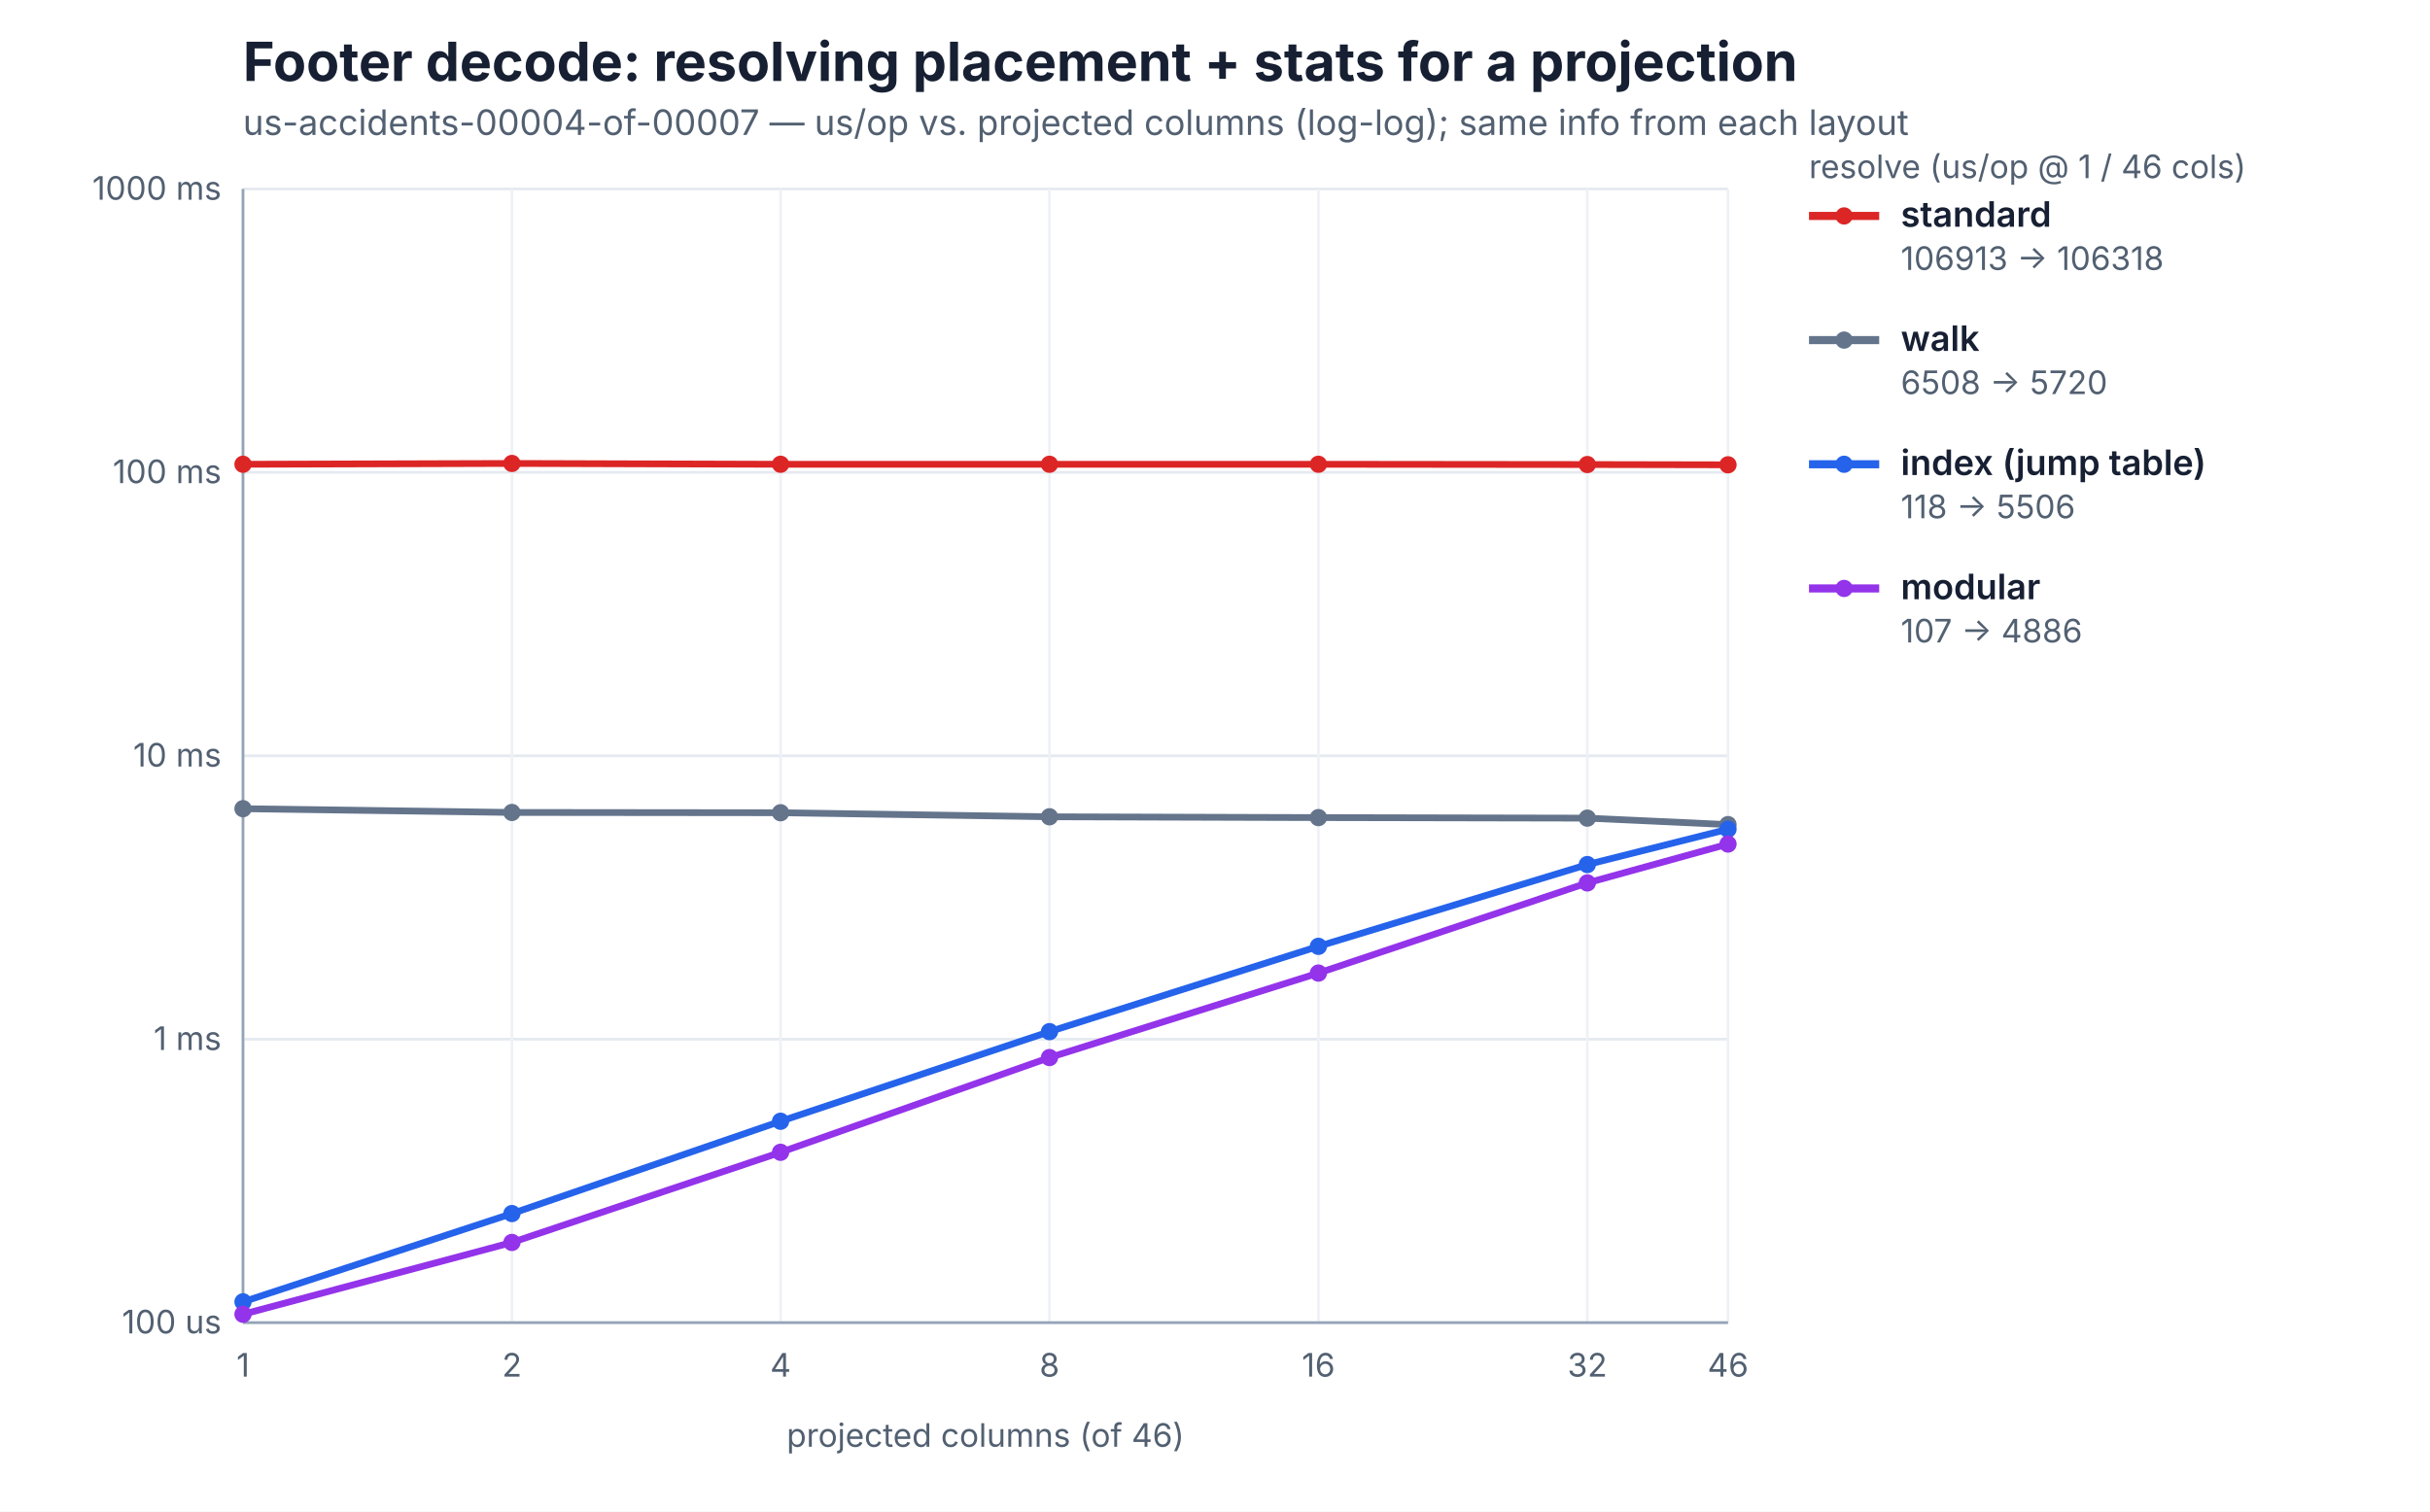
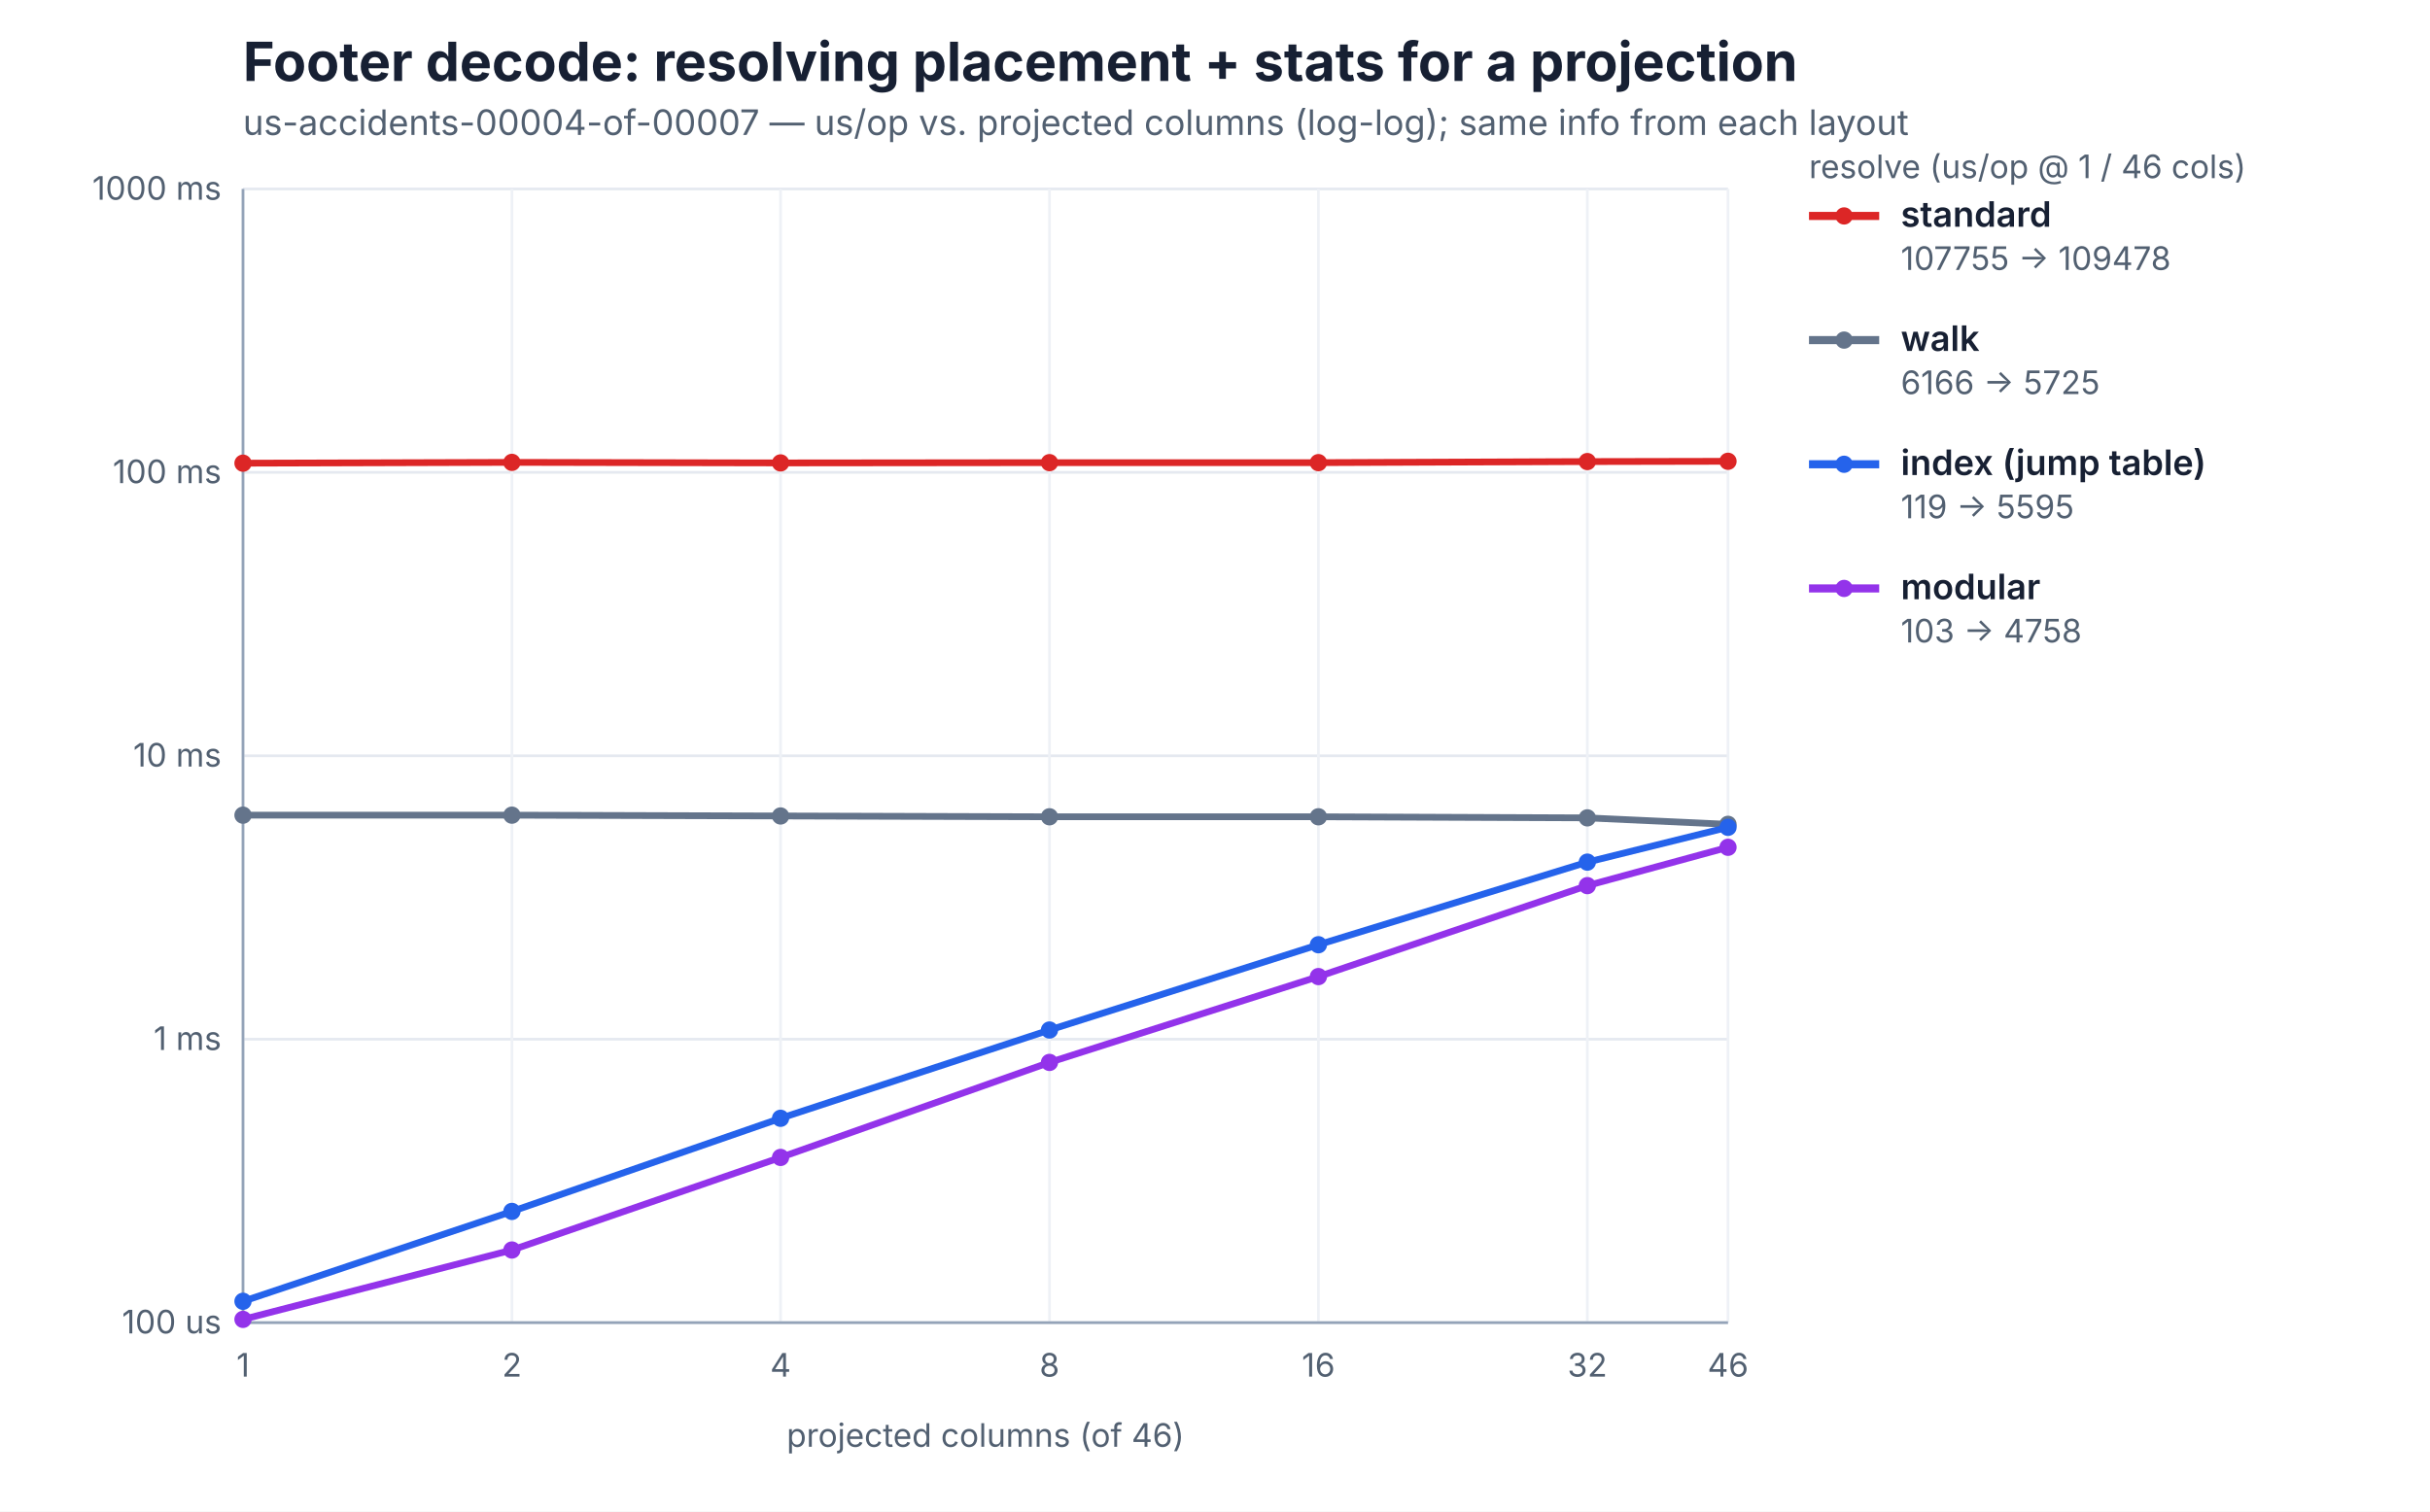
<svg xmlns="http://www.w3.org/2000/svg" width="900" height="560" viewBox="0 0 900 560">
  <rect width="100%" height="100%" fill="#ffffff" />
  <style>text{font-family:system-ui,-apple-system,sans-serif;fill:#172033}.title{font-size:20px;font-weight:700}.sub{font-size:13px;fill:#526071}.ax{font-size:12px;fill:#526071}.leg{font-size:13px;font-weight:600}</style>
  <text class="title" x="90" y="30">Footer decode: resolving placement + stats for a projection</text>
  <text class="sub" x="90" y="50">us-accidents-00004-of-00007  —  us/op vs. projected columns (log-log); same info from each layout</text>
  <line x1="90" y1="490.0" x2="640" y2="490.0" stroke="#e5e9f0" />
  <text class="ax" x="82" y="494.0" text-anchor="end">100 us</text>
  <line x1="90" y1="385.0" x2="640" y2="385.0" stroke="#e5e9f0" />
  <text class="ax" x="82" y="389.0" text-anchor="end">1 ms</text>
  <line x1="90" y1="280.0" x2="640" y2="280.0" stroke="#e5e9f0" />
  <text class="ax" x="82" y="284.0" text-anchor="end">10 ms</text>
  <line x1="90" y1="175.0" x2="640" y2="175.0" stroke="#e5e9f0" />
  <text class="ax" x="82" y="179.0" text-anchor="end">100 ms</text>
  <line x1="90" y1="70.0" x2="640" y2="70.0" stroke="#e5e9f0" />
  <text class="ax" x="82" y="74.0" text-anchor="end">1000 ms</text>
  <line x1="90.0" y1="70" x2="90.0" y2="490" stroke="#eef1f6" />
  <text class="ax" x="90.0" y="510" text-anchor="middle">1</text>
  <line x1="189.6" y1="70" x2="189.6" y2="490" stroke="#eef1f6" />
  <text class="ax" x="189.6" y="510" text-anchor="middle">2</text>
  <line x1="289.1" y1="70" x2="289.1" y2="490" stroke="#eef1f6" />
  <text class="ax" x="289.1" y="510" text-anchor="middle">4</text>
  <line x1="388.7" y1="70" x2="388.7" y2="490" stroke="#eef1f6" />
  <text class="ax" x="388.7" y="510" text-anchor="middle">8</text>
  <line x1="488.3" y1="70" x2="488.3" y2="490" stroke="#eef1f6" />
  <text class="ax" x="488.3" y="510" text-anchor="middle">16</text>
  <line x1="587.9" y1="70" x2="587.9" y2="490" stroke="#eef1f6" />
  <text class="ax" x="587.9" y="510" text-anchor="middle">32</text>
  <line x1="640.0" y1="70" x2="640.0" y2="490" stroke="#eef1f6" />
  <text class="ax" x="640.0" y="510" text-anchor="middle">46</text>
  <text class="ax" x="365.0" y="536" text-anchor="middle">projected columns (of 46)</text>
  <line x1="90" y1="70" x2="90" y2="490" stroke="#94a3b8" />
  <line x1="90" y1="490" x2="640" y2="490" stroke="#94a3b8" />
-   <polyline points="90.0,172.0 189.6,171.7 289.1,172.0 388.7,172.0 488.3,172.0 587.9,172.1 640.0,172.2" fill="none" stroke="#dc2626" stroke-width="2.5" />
-   <circle cx="90.0" cy="172.0" r="3.2" fill="#dc2626" />
-   <circle cx="189.6" cy="171.7" r="3.2" fill="#dc2626" />
-   <circle cx="289.1" cy="172.0" r="3.2" fill="#dc2626" />
-   <circle cx="388.7" cy="172.0" r="3.2" fill="#dc2626" />
-   <circle cx="488.3" cy="172.0" r="3.2" fill="#dc2626" />
-   <circle cx="587.9" cy="172.1" r="3.2" fill="#dc2626" />
-   <circle cx="640.0" cy="172.2" r="3.2" fill="#dc2626" />
-   <polyline points="90.0,299.6 189.6,301.0 289.1,301.1 388.7,302.6 488.3,302.9 587.9,303.1 640.0,305.5" fill="none" stroke="#64748b" stroke-width="2.5" />
-   <circle cx="90.0" cy="299.6" r="3.2" fill="#64748b" />
-   <circle cx="189.6" cy="301.0" r="3.2" fill="#64748b" />
-   <circle cx="289.1" cy="301.1" r="3.2" fill="#64748b" />
+   <polyline points="90.0,171.6 189.6,171.3 289.1,171.5 388.7,171.4 488.3,171.4 587.9,171.0 640.0,170.9" fill="none" stroke="#dc2626" stroke-width="2.5" />
+   <circle cx="90.0" cy="171.6" r="3.2" fill="#dc2626" />
+   <circle cx="189.6" cy="171.3" r="3.2" fill="#dc2626" />
+   <circle cx="289.1" cy="171.5" r="3.2" fill="#dc2626" />
+   <circle cx="388.7" cy="171.4" r="3.2" fill="#dc2626" />
+   <circle cx="488.3" cy="171.4" r="3.2" fill="#dc2626" />
+   <circle cx="587.9" cy="171.0" r="3.2" fill="#dc2626" />
+   <circle cx="640.0" cy="170.9" r="3.2" fill="#dc2626" />
+   <polyline points="90.0,302.0 189.6,302.0 289.1,302.3 388.7,302.6 488.3,302.6 587.9,303.0 640.0,305.4" fill="none" stroke="#64748b" stroke-width="2.5" />
+   <circle cx="90.0" cy="302.0" r="3.2" fill="#64748b" />
+   <circle cx="189.6" cy="302.0" r="3.2" fill="#64748b" />
+   <circle cx="289.1" cy="302.3" r="3.2" fill="#64748b" />
  <circle cx="388.7" cy="302.6" r="3.2" fill="#64748b" />
-   <circle cx="488.3" cy="302.9" r="3.2" fill="#64748b" />
-   <circle cx="587.9" cy="303.1" r="3.2" fill="#64748b" />
-   <circle cx="640.0" cy="305.5" r="3.2" fill="#64748b" />
-   <polyline points="90.0,482.3 189.6,449.6 289.1,415.4 388.7,382.2 488.3,350.6 587.9,320.3 640.0,307.2" fill="none" stroke="#2563eb" stroke-width="2.5" />
-   <circle cx="90.0" cy="482.3" r="3.2" fill="#2563eb" />
-   <circle cx="189.6" cy="449.6" r="3.2" fill="#2563eb" />
-   <circle cx="289.1" cy="415.4" r="3.2" fill="#2563eb" />
-   <circle cx="388.7" cy="382.2" r="3.2" fill="#2563eb" />
-   <circle cx="488.3" cy="350.6" r="3.2" fill="#2563eb" />
-   <circle cx="587.9" cy="320.3" r="3.2" fill="#2563eb" />
-   <circle cx="640.0" cy="307.2" r="3.2" fill="#2563eb" />
-   <polyline points="90.0,486.9 189.6,460.3 289.1,426.9 388.7,391.8 488.3,360.5 587.9,327.1 640.0,312.7" fill="none" stroke="#9333ea" stroke-width="2.5" />
-   <circle cx="90.0" cy="486.9" r="3.2" fill="#9333ea" />
-   <circle cx="189.6" cy="460.3" r="3.2" fill="#9333ea" />
-   <circle cx="289.1" cy="426.9" r="3.2" fill="#9333ea" />
-   <circle cx="388.7" cy="391.8" r="3.2" fill="#9333ea" />
-   <circle cx="488.3" cy="360.5" r="3.2" fill="#9333ea" />
-   <circle cx="587.9" cy="327.1" r="3.2" fill="#9333ea" />
-   <circle cx="640.0" cy="312.7" r="3.2" fill="#9333ea" />
+   <circle cx="488.3" cy="302.6" r="3.2" fill="#64748b" />
+   <circle cx="587.9" cy="303.0" r="3.2" fill="#64748b" />
+   <circle cx="640.0" cy="305.4" r="3.2" fill="#64748b" />
+   <polyline points="90.0,482.1 189.6,448.8 289.1,414.3 388.7,381.6 488.3,350.0 587.9,319.4 640.0,306.5" fill="none" stroke="#2563eb" stroke-width="2.5" />
+   <circle cx="90.0" cy="482.1" r="3.2" fill="#2563eb" />
+   <circle cx="189.6" cy="448.8" r="3.2" fill="#2563eb" />
+   <circle cx="289.1" cy="414.3" r="3.2" fill="#2563eb" />
+   <circle cx="388.7" cy="381.6" r="3.2" fill="#2563eb" />
+   <circle cx="488.3" cy="350.0" r="3.2" fill="#2563eb" />
+   <circle cx="587.9" cy="319.4" r="3.2" fill="#2563eb" />
+   <circle cx="640.0" cy="306.5" r="3.2" fill="#2563eb" />
+   <polyline points="90.0,488.8 189.6,463.1 289.1,428.8 388.7,393.6 488.3,361.8 587.9,328.1 640.0,313.9" fill="none" stroke="#9333ea" stroke-width="2.5" />
+   <circle cx="90.0" cy="488.8" r="3.2" fill="#9333ea" />
+   <circle cx="189.6" cy="463.1" r="3.2" fill="#9333ea" />
+   <circle cx="289.1" cy="428.8" r="3.2" fill="#9333ea" />
+   <circle cx="388.7" cy="393.6" r="3.2" fill="#9333ea" />
+   <circle cx="488.3" cy="361.8" r="3.2" fill="#9333ea" />
+   <circle cx="587.9" cy="328.1" r="3.2" fill="#9333ea" />
+   <circle cx="640.0" cy="313.9" r="3.2" fill="#9333ea" />
  <text class="ax" x="670" y="66">resolve  (us/op @ 1 / 46 cols)</text>
  <line x1="670" y1="80.0" x2="696" y2="80.0" stroke="#dc2626" stroke-width="3" />
  <circle cx="683" cy="80.0" r="3.2" fill="#dc2626" />
  <text class="leg" x="704" y="84.0" fill="#dc2626">standard</text>
-   <text class="ax" x="704" y="100.0">106913 → 106318</text>
+   <text class="ax" x="704" y="100.0">107755 → 109478</text>
  <line x1="670" y1="126.0" x2="696" y2="126.0" stroke="#64748b" stroke-width="3" />
  <circle cx="683" cy="126.0" r="3.2" fill="#64748b" />
  <text class="leg" x="704" y="130.0" fill="#64748b">walk</text>
-   <text class="ax" x="704" y="146.0">6508 → 5720</text>
+   <text class="ax" x="704" y="146.0">6166 → 5725</text>
  <line x1="670" y1="172.0" x2="696" y2="172.0" stroke="#2563eb" stroke-width="3" />
  <circle cx="683" cy="172.0" r="3.2" fill="#2563eb" />
  <text class="leg" x="704" y="176.0" fill="#2563eb">index (jump table)</text>
-   <text class="ax" x="704" y="192.0">118 → 5506</text>
+   <text class="ax" x="704" y="192.0">119 → 5595</text>
  <line x1="670" y1="218.0" x2="696" y2="218.0" stroke="#9333ea" stroke-width="3" />
  <circle cx="683" cy="218.0" r="3.2" fill="#9333ea" />
  <text class="leg" x="704" y="222.0" fill="#9333ea">modular</text>
-   <text class="ax" x="704" y="238.0">107 → 4886</text>
+   <text class="ax" x="704" y="238.0">103 → 4758</text>
</svg>
